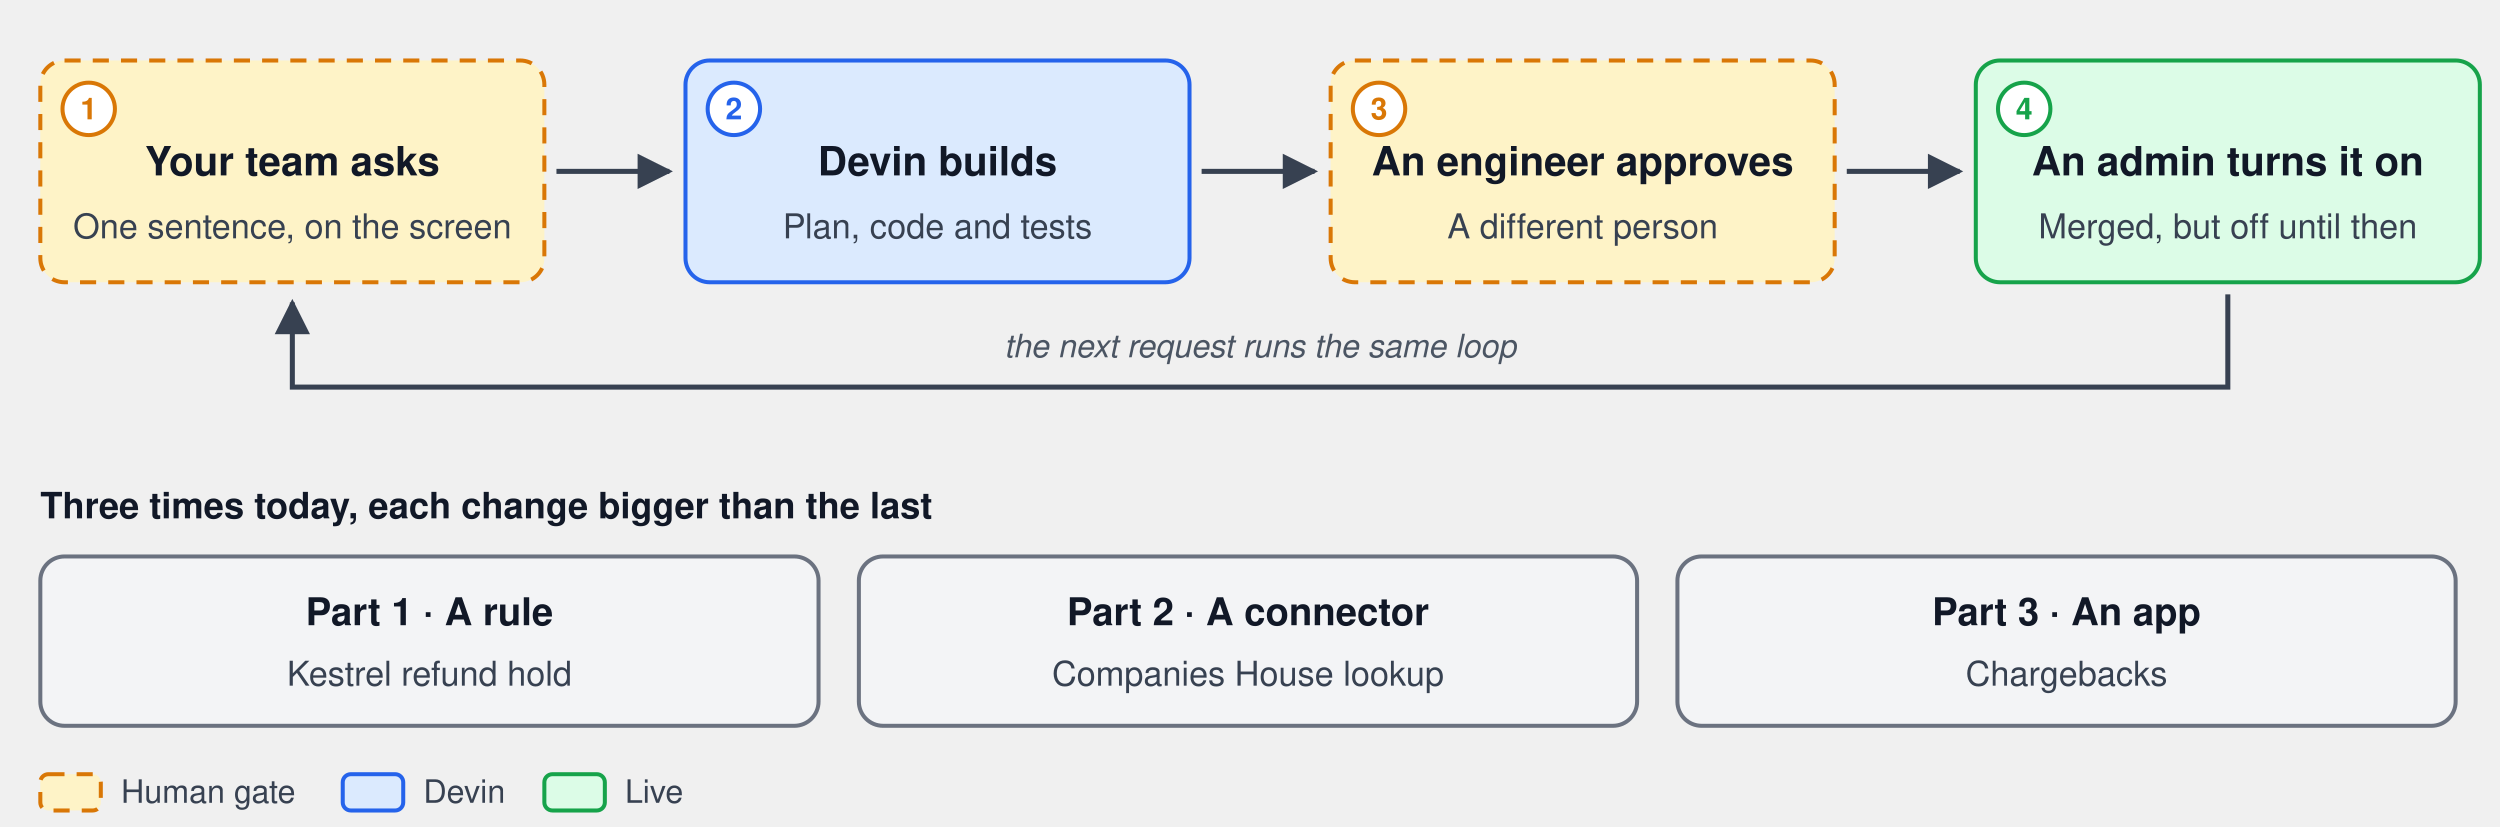
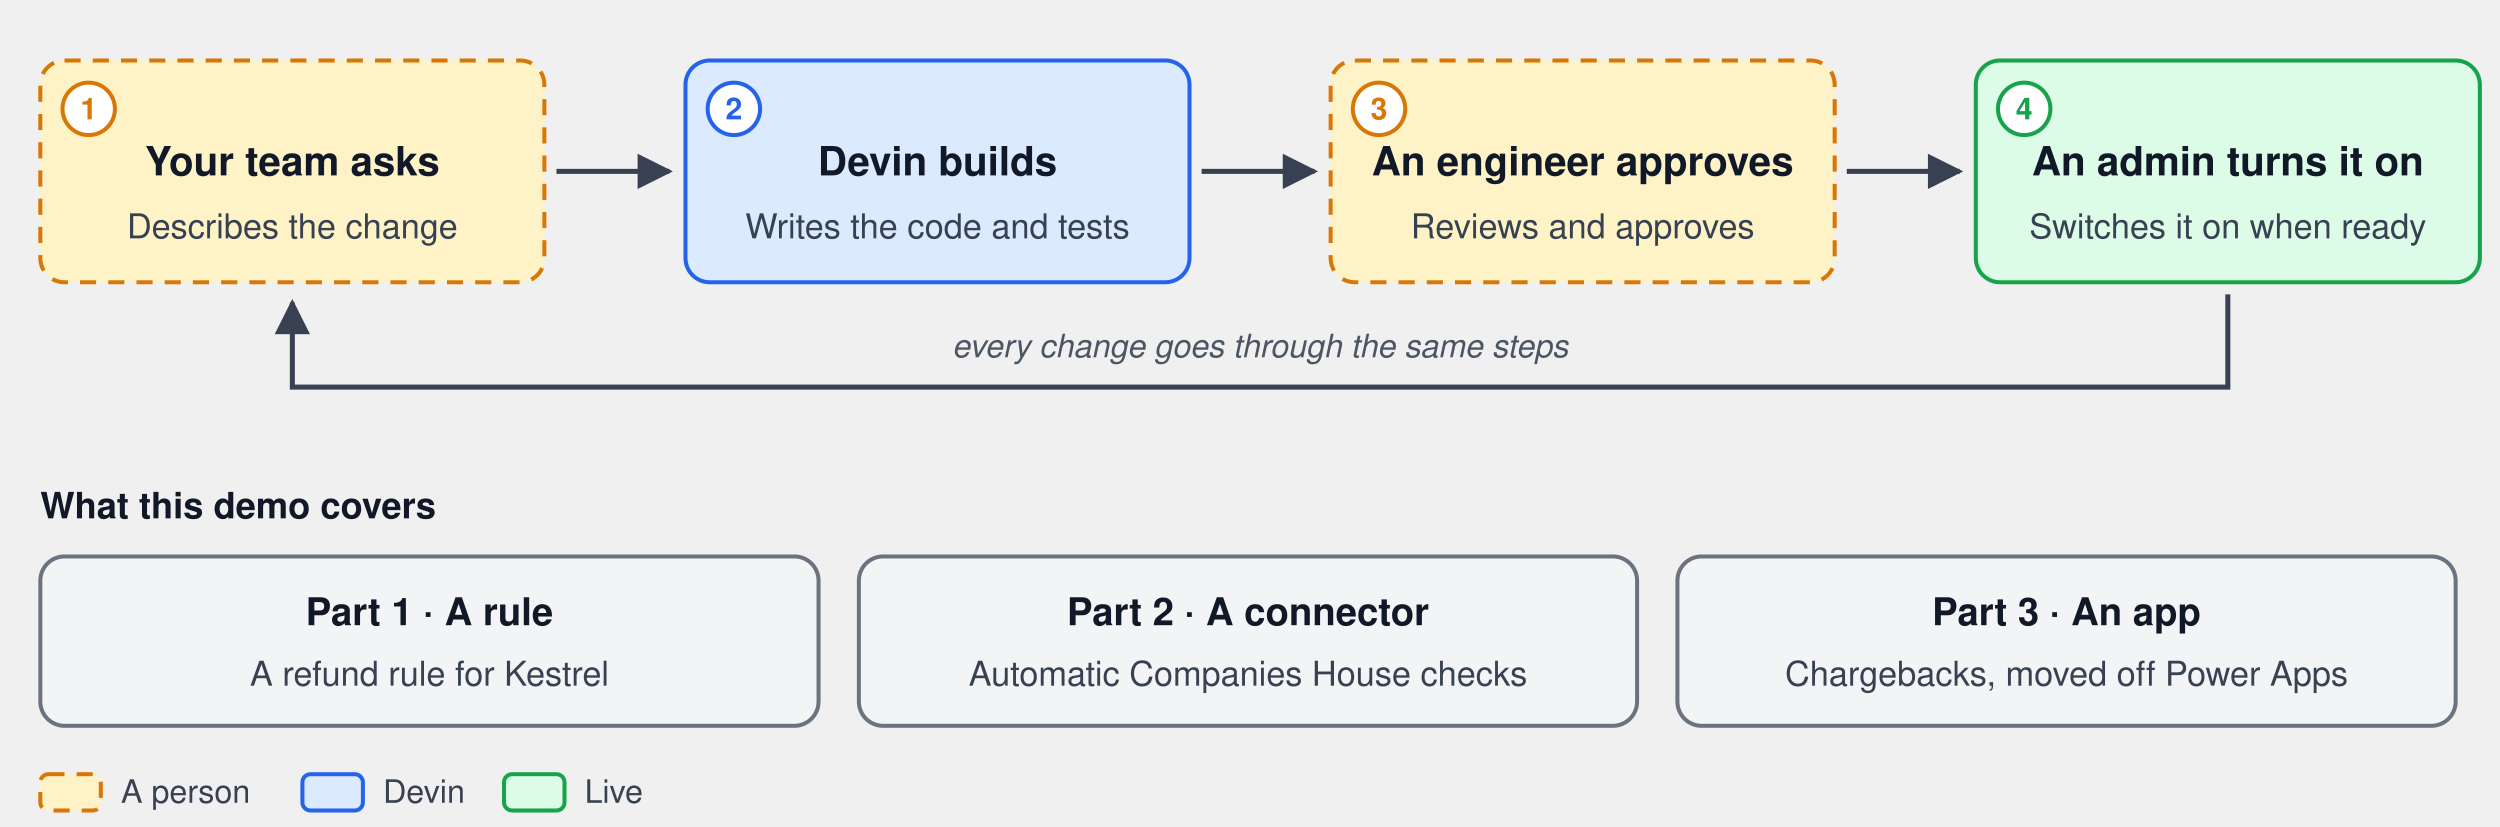
<svg xmlns="http://www.w3.org/2000/svg" width="1240" height="410" viewBox="0 0 1240 410" font-family="Helvetica, Arial, sans-serif">
  <defs>
    <marker id="arrow" viewBox="0 0 10 10" refX="9" refY="5" markerWidth="7" markerHeight="7" orient="auto-start-reverse">
      <path d="M 0 0 L 10 5 L 0 10 z" fill="#374151" />
    </marker>
  </defs>
  <rect x="20" y="30" width="250" height="110" rx="12" fill="#fef3c7" stroke="#d97706" stroke-width="2" stroke-dasharray="8 6" />
  <circle cx="44" cy="54" r="13" fill="#ffffff" stroke="#d97706" stroke-width="2" />
  <text x="44" y="59.2" text-anchor="middle" font-size="15" font-weight="700" fill="#d97706">1</text>
  <text x="145.0" y="87.0" text-anchor="middle" font-size="20" font-weight="700" fill="#111827">Your team asks</text>
-   <text x="145.0" y="118.2" text-anchor="middle" font-size="17" font-weight="400" fill="#374151">One sentence, on the screen</text>
+   <text x="145.0" y="118.2" text-anchor="middle" font-size="17" font-weight="400" fill="#374151">Describes the change</text>
  <path d="M 276 85.0 L 332 85.0" fill="none" stroke="#374151" stroke-width="2.5" marker-end="url(#arrow)" />
  <rect x="340" y="30" width="250" height="110" rx="12" fill="#dbeafe" stroke="#2563eb" stroke-width="2" />
  <circle cx="364" cy="54" r="13" fill="#ffffff" stroke="#2563eb" stroke-width="2" />
  <text x="364" y="59.2" text-anchor="middle" font-size="15" font-weight="700" fill="#2563eb">2</text>
  <text x="465.0" y="87.0" text-anchor="middle" font-size="20" font-weight="700" fill="#111827">Devin builds</text>
-   <text x="465.0" y="118.2" text-anchor="middle" font-size="17" font-weight="400" fill="#374151">Plan, code and tests</text>
+   <text x="465.0" y="118.2" text-anchor="middle" font-size="17" font-weight="400" fill="#374151">Writes the code and tests</text>
  <path d="M 596 85.0 L 652 85.0" fill="none" stroke="#374151" stroke-width="2.5" marker-end="url(#arrow)" />
  <rect x="660" y="30" width="250" height="110" rx="12" fill="#fef3c7" stroke="#d97706" stroke-width="2" stroke-dasharray="8 6" />
  <circle cx="684" cy="54" r="13" fill="#ffffff" stroke="#d97706" stroke-width="2" />
  <text x="684" y="59.2" text-anchor="middle" font-size="15" font-weight="700" fill="#d97706">3</text>
  <text x="785.0" y="87.0" text-anchor="middle" font-size="20" font-weight="700" fill="#111827">An engineer approves</text>
-   <text x="785.0" y="118.2" text-anchor="middle" font-size="17" font-weight="400" fill="#374151">A different person</text>
+   <text x="785.0" y="118.2" text-anchor="middle" font-size="17" font-weight="400" fill="#374151">Reviews and approves</text>
  <path d="M 916 85.0 L 972 85.0" fill="none" stroke="#374151" stroke-width="2.5" marker-end="url(#arrow)" />
  <rect x="980" y="30" width="250" height="110" rx="12" fill="#dcfce7" stroke="#16a34a" stroke-width="2" />
  <circle cx="1004" cy="54" r="13" fill="#ffffff" stroke="#16a34a" stroke-width="2" />
  <text x="1004" y="59.2" text-anchor="middle" font-size="15" font-weight="700" fill="#16a34a">4</text>
  <text x="1105.0" y="87.0" text-anchor="middle" font-size="20" font-weight="700" fill="#111827">An admin turns it on</text>
-   <text x="1105.0" y="118.2" text-anchor="middle" font-size="17" font-weight="400" fill="#374151">Merged, but off until then</text>
+   <text x="1105.0" y="118.2" text-anchor="middle" font-size="17" font-weight="400" fill="#374151">Switches it on when ready</text>
  <path d="M 1105.0 146 L 1105.0 192 L 145.0 192 L 145.0 150" fill="none" stroke="#374151" stroke-width="2.5" marker-end="url(#arrow)" />
-   <text x="625.0" y="177.2" text-anchor="middle" font-size="16" font-weight="400" fill="#4b5563" font-style="italic">the next request runs the same loop</text>
-   <text x="20" y="257.1" text-anchor="start" font-size="18" font-weight="700" fill="#111827">Three times today, each change bigger than the last</text>
+   <text x="625.0" y="177.2" text-anchor="middle" font-size="16" font-weight="400" fill="#4b5563" font-style="italic">every change goes through the same steps</text>
+   <text x="20" y="257.1" text-anchor="start" font-size="18" font-weight="700" fill="#111827">What this demo covers</text>
  <rect x="20" y="276" width="386" height="84" rx="12" fill="#f3f4f6" stroke="#6b7280" stroke-width="2" />
  <text x="213.0" y="310.1" text-anchor="middle" font-size="19" font-weight="700" fill="#111827">Part 1 · A rule</text>
-   <text x="213.0" y="340.1" text-anchor="middle" font-size="17" font-weight="400" fill="#374151">Kestrel refund hold</text>
+   <text x="213.0" y="340.1" text-anchor="middle" font-size="17" font-weight="400" fill="#374151">A refund rule for Kestrel</text>
  <rect x="426" y="276" width="386" height="84" rx="12" fill="#f3f4f6" stroke="#6b7280" stroke-width="2" />
  <text x="619.0" y="310.1" text-anchor="middle" font-size="19" font-weight="700" fill="#111827">Part 2 · A connector</text>
-   <text x="619.0" y="340.1" text-anchor="middle" font-size="17" font-weight="400" fill="#374151">Companies House lookup</text>
+   <text x="619.0" y="340.1" text-anchor="middle" font-size="17" font-weight="400" fill="#374151">Automatic Companies House checks</text>
  <rect x="832" y="276" width="386" height="84" rx="12" fill="#f3f4f6" stroke="#6b7280" stroke-width="2" />
  <text x="1025.0" y="310.1" text-anchor="middle" font-size="19" font-weight="700" fill="#111827">Part 3 · An app</text>
-   <text x="1025.0" y="340.1" text-anchor="middle" font-size="17" font-weight="400" fill="#374151">Chargebacks</text>
+   <text x="1025.0" y="340.1" text-anchor="middle" font-size="17" font-weight="400" fill="#374151">Chargebacks, moved off Power Apps</text>
  <rect x="20" y="384" width="30" height="18" rx="4" fill="#fef3c7" stroke="#d97706" stroke-width="2" stroke-dasharray="8 6" />
-   <text x="60" y="398.2" text-anchor="start" font-size="16" font-weight="400" fill="#374151">Human gate</text>
-   <rect x="170" y="384" width="30" height="18" rx="4" fill="#dbeafe" stroke="#2563eb" stroke-width="2" />
-   <text x="210" y="398.2" text-anchor="start" font-size="16" font-weight="400" fill="#374151">Devin</text>
-   <rect x="270" y="384" width="30" height="18" rx="4" fill="#dcfce7" stroke="#16a34a" stroke-width="2" />
-   <text x="310" y="398.2" text-anchor="start" font-size="16" font-weight="400" fill="#374151">Live</text>
+   <text x="60" y="398.2" text-anchor="start" font-size="16" font-weight="400" fill="#374151">A person</text>
+   <rect x="150" y="384" width="30" height="18" rx="4" fill="#dbeafe" stroke="#2563eb" stroke-width="2" />
+   <text x="190" y="398.2" text-anchor="start" font-size="16" font-weight="400" fill="#374151">Devin</text>
+   <rect x="250" y="384" width="30" height="18" rx="4" fill="#dcfce7" stroke="#16a34a" stroke-width="2" />
+   <text x="290" y="398.2" text-anchor="start" font-size="16" font-weight="400" fill="#374151">Live</text>
</svg>
